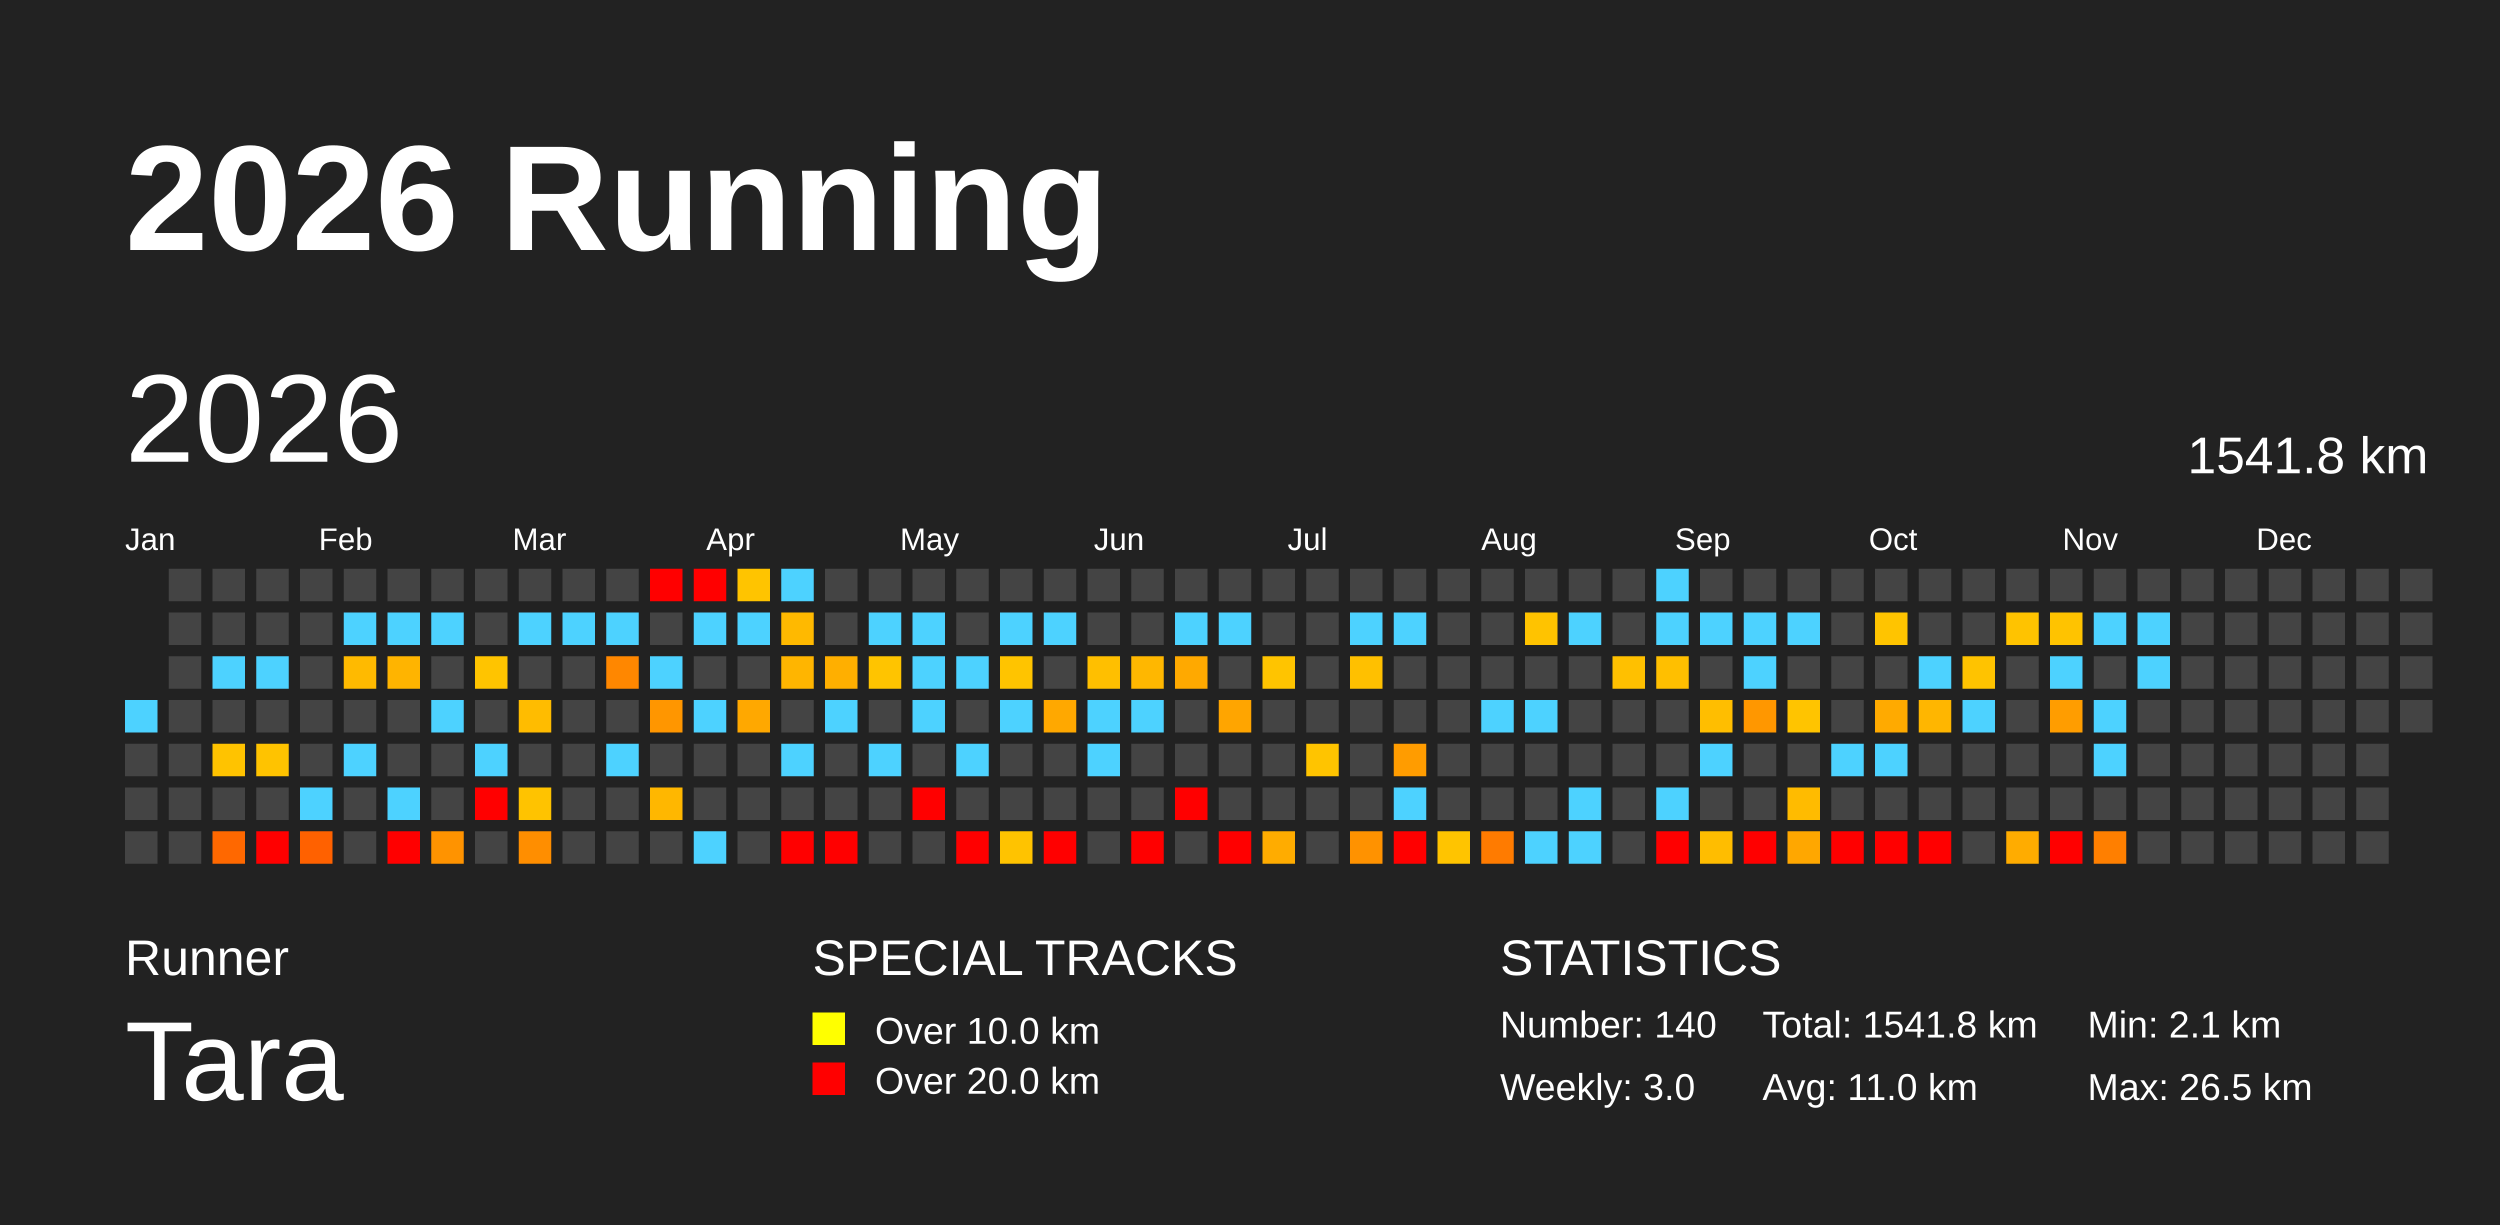
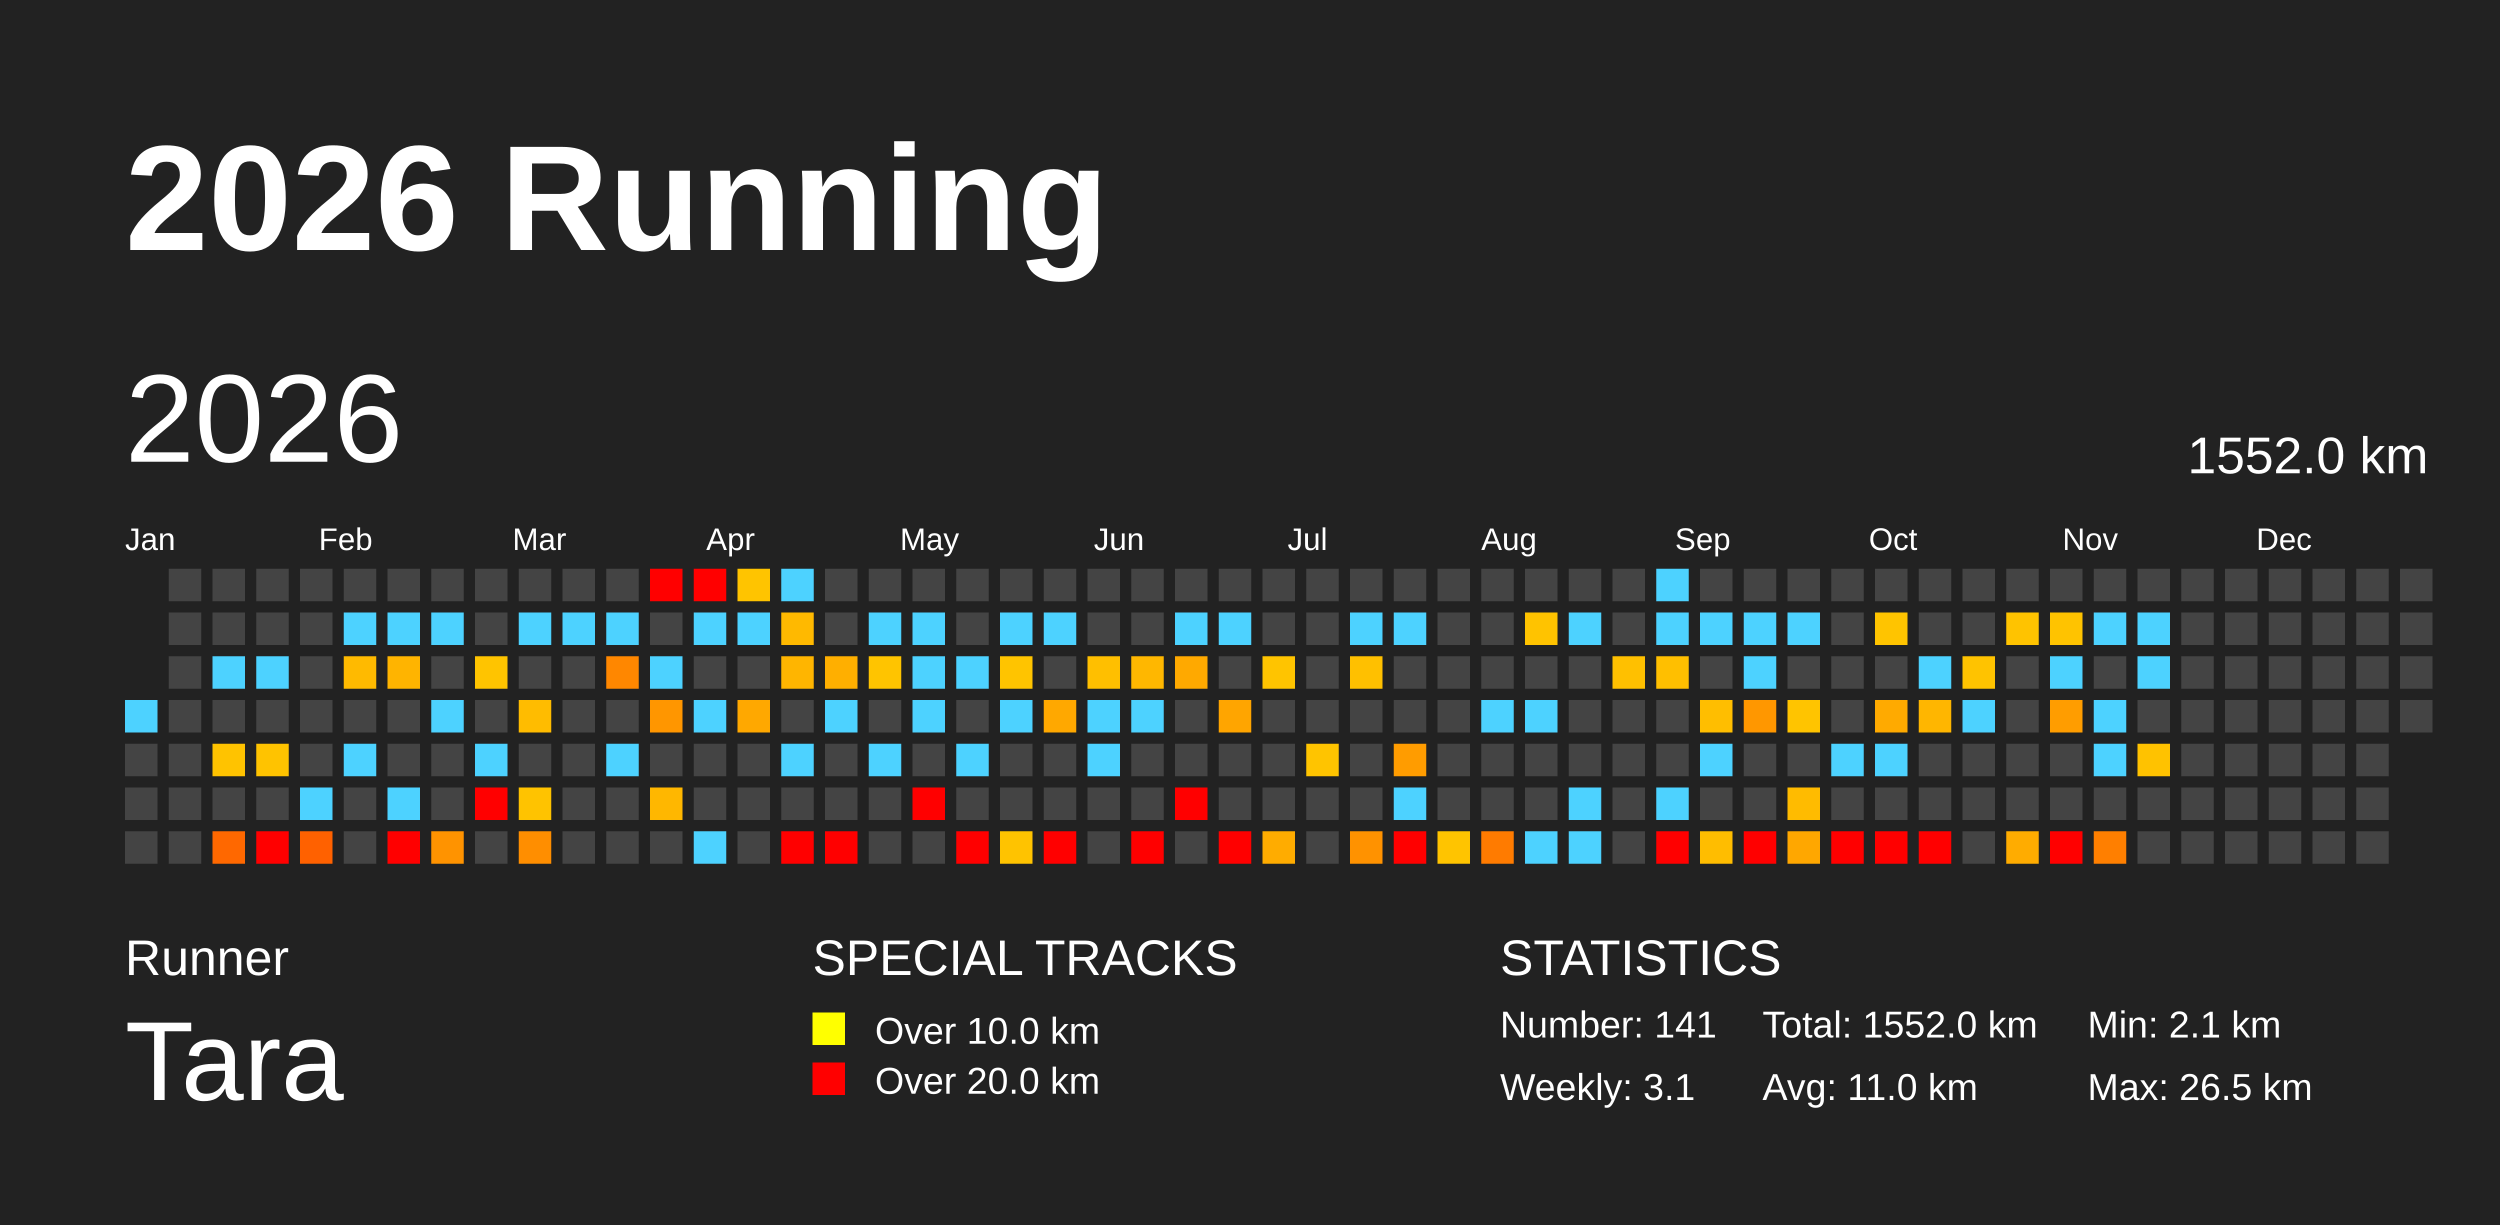
<svg xmlns="http://www.w3.org/2000/svg" baseProfile="full" height="98mm" version="1.1" viewBox="0,0,200,98" width="200mm">
  <defs>
    <pattern height="2" id="indoor-stripe" patternUnits="userSpaceOnUse" width="2">
      <line stroke="white" stroke-opacity="0.45" stroke-width="0.5" x1="0" x2="2" y1="2" y2="0" />
    </pattern>
  </defs>
  <rect fill="#222222" height="98" width="200" x="0" y="0" />
  <text fill="#FFFFFF" style="font-size:12px; font-family:Arial; font-weight:bold;" x="10" y="20">2026 Running</text>
  <text fill="#FFFFFF" style="font-size:4px; font-family:Arial" x="10" y="78">Runner</text>
  <text fill="#FFFFFF" style="font-size:9px; font-family:Arial" x="10" y="88">Tara</text>
  <text fill="#FFFFFF" style="font-size:4px; font-family:Arial" x="65" y="78">SPECIAL TRACKS</text>
  <rect fill="yellow" height="2.6" width="2.6" x="65" y="81" />
  <text fill="#FFFFFF" style="font-size:3px; font-family:Arial" x="70" y="83.5">Over 10.0 km</text>
  <rect fill="red" height="2.6" width="2.6" x="65" y="85" />
  <text fill="#FFFFFF" style="font-size:3px; font-family:Arial" x="70" y="87.5">Over 20.0 km</text>
  <text fill="#FFFFFF" style="font-size:4px; font-family:Arial" x="120" y="78">STATISTICS</text>
-   <text fill="#FFFFFF" style="font-size:3px; font-family:Arial" x="120" y="83">Number: 140</text>
-   <text fill="#FFFFFF" style="font-size:3px; font-family:Arial" x="120" y="88">Weekly: 3.0</text>
-   <text fill="#FFFFFF" style="font-size:3px; font-family:Arial" x="141" y="83">Total: 1541.8 km</text>
+   <text fill="#FFFFFF" style="font-size:3px; font-family:Arial" x="120" y="83">Number: 141</text>
+   <text fill="#FFFFFF" style="font-size:3px; font-family:Arial" x="120" y="88">Weekly: 3.1</text>
+   <text fill="#FFFFFF" style="font-size:3px; font-family:Arial" x="141" y="83">Total: 1552.0 km</text>
  <text fill="#FFFFFF" style="font-size:3px; font-family:Arial" x="141" y="88">Avg: 11.0 km</text>
  <text fill="#FFFFFF" style="font-size:3px; font-family:Arial" x="167" y="83">Min: 2.1 km</text>
  <text fill="#FFFFFF" style="font-size:3px; font-family:Arial" x="167" y="88">Max: 26.5 km</text>
  <text dominant-baseline="hanging" fill="#FFFFFF" style="font-size:10.0px; font-family:Arial;" x="10" y="30">2026</text>
-   <text dominant-baseline="hanging" fill="#FFFFFF" style="font-size:4.125px; font-family:Arial;" x="175" y="35">1541.8 km</text>
+   <text dominant-baseline="hanging" fill="#FFFFFF" style="font-size:4.125px; font-family:Arial;" x="175" y="35">1552.0 km</text>
  <text fill="#FFFFFF" style="font-size:2.5px; font-family:Arial" x="10.0" y="44">Jan</text>
  <text fill="#FFFFFF" style="font-size:2.5px; font-family:Arial" x="25.5" y="44">Feb</text>
  <text fill="#FFFFFF" style="font-size:2.5px; font-family:Arial" x="41.0" y="44">Mar</text>
  <text fill="#FFFFFF" style="font-size:2.5px; font-family:Arial" x="56.5" y="44">Apr</text>
  <text fill="#FFFFFF" style="font-size:2.5px; font-family:Arial" x="72.0" y="44">May</text>
  <text fill="#FFFFFF" style="font-size:2.5px; font-family:Arial" x="87.5" y="44">Jun</text>
  <text fill="#FFFFFF" style="font-size:2.5px; font-family:Arial" x="103.0" y="44">Jul</text>
  <text fill="#FFFFFF" style="font-size:2.5px; font-family:Arial" x="118.5" y="44">Aug</text>
  <text fill="#FFFFFF" style="font-size:2.5px; font-family:Arial" x="134.0" y="44">Sep</text>
  <text fill="#FFFFFF" style="font-size:2.5px; font-family:Arial" x="149.5" y="44">Oct</text>
  <text fill="#FFFFFF" style="font-size:2.5px; font-family:Arial" x="165.0" y="44">Nov</text>
  <text fill="#FFFFFF" style="font-size:2.5px; font-family:Arial" x="180.5" y="44">Dec</text>
  <rect fill="#4dd2ff" height="2.6" width="2.6" x="10.0" y="56.0" />
  <rect fill="#444444" height="2.6" width="2.6" x="10.0" y="59.5" />
  <rect fill="#444444" height="2.6" width="2.6" x="10.0" y="63.0" />
  <rect fill="#444444" height="2.6" width="2.6" x="10.0" y="66.5" />
  <rect fill="#444444" height="2.6" width="2.6" x="13.5" y="45.5" />
  <rect fill="#444444" height="2.6" width="2.6" x="13.5" y="49.0" />
  <rect fill="#444444" height="2.6" width="2.6" x="13.5" y="52.5" />
  <rect fill="#444444" height="2.6" width="2.6" x="13.5" y="56.0" />
  <rect fill="#444444" height="2.6" width="2.6" x="13.5" y="59.5" />
  <rect fill="#444444" height="2.6" width="2.6" x="13.5" y="63.0" />
  <rect fill="#444444" height="2.6" width="2.6" x="13.5" y="66.5" />
  <rect fill="#444444" height="2.6" width="2.6" x="17.0" y="45.5" />
  <rect fill="#444444" height="2.6" width="2.6" x="17.0" y="49.0" />
  <rect fill="#4dd2ff" height="2.6" width="2.6" x="17.0" y="52.5" />
  <rect fill="#444444" height="2.6" width="2.6" x="17.0" y="56.0" />
  <rect fill="#ffc300" height="2.6" width="2.6" x="17.0" y="59.5" />
  <rect fill="#444444" height="2.6" width="2.6" x="17.0" y="63.0" />
  <rect fill="#ff6800" height="2.6" width="2.6" x="17.0" y="66.5" />
  <rect fill="#444444" height="2.6" width="2.6" x="20.5" y="45.5" />
  <rect fill="#444444" height="2.6" width="2.6" x="20.5" y="49.0" />
  <rect fill="#4dd2ff" height="2.6" width="2.6" x="20.5" y="52.5" />
  <rect fill="#444444" height="2.6" width="2.6" x="20.5" y="56.0" />
  <rect fill="#ffc300" height="2.6" width="2.6" x="20.5" y="59.5" />
  <rect fill="#444444" height="2.6" width="2.6" x="20.5" y="63.0" />
  <rect fill="red" height="2.6" width="2.6" x="20.5" y="66.5" />
  <rect fill="#444444" height="2.6" width="2.6" x="24.0" y="45.5" />
  <rect fill="#444444" height="2.6" width="2.6" x="24.0" y="49.0" />
  <rect fill="#444444" height="2.6" width="2.6" x="24.0" y="52.5" />
  <rect fill="#444444" height="2.6" width="2.6" x="24.0" y="56.0" />
  <rect fill="#444444" height="2.6" width="2.6" x="24.0" y="59.5" />
  <rect fill="#4dd2ff" height="2.6" width="2.6" x="24.0" y="63.0" />
  <rect fill="#ff6100" height="2.6" width="2.6" x="24.0" y="66.5" />
  <rect fill="#444444" height="2.6" width="2.6" x="27.5" y="45.5" />
  <rect fill="#4dd2ff" height="2.6" width="2.6" x="27.5" y="49.0" />
  <rect fill="#ffba00" height="2.6" width="2.6" x="27.5" y="52.5" />
  <rect fill="#444444" height="2.6" width="2.6" x="27.5" y="56.0" />
  <rect fill="#4dd2ff" height="2.6" width="2.6" x="27.5" y="59.5" />
  <rect fill="#444444" height="2.6" width="2.6" x="27.5" y="63.0" />
  <rect fill="#444444" height="2.6" width="2.6" x="27.5" y="66.5" />
  <rect fill="#444444" height="2.6" width="2.6" x="31.0" y="45.5" />
  <rect fill="#4dd2ff" height="2.6" width="2.6" x="31.0" y="49.0" />
  <rect fill="#ffb400" height="2.6" width="2.6" x="31.0" y="52.5" />
  <rect fill="#444444" height="2.6" width="2.6" x="31.0" y="56.0" />
  <rect fill="#444444" height="2.6" width="2.6" x="31.0" y="59.5" />
  <rect fill="#4dd2ff" height="2.6" width="2.6" x="31.0" y="63.0" />
  <rect fill="red" height="2.6" width="2.6" x="31.0" y="66.5" />
  <rect fill="#444444" height="2.6" width="2.6" x="34.5" y="45.5" />
  <rect fill="#4dd2ff" height="2.6" width="2.6" x="34.5" y="49.0" />
  <rect fill="#444444" height="2.6" width="2.6" x="34.5" y="52.5" />
  <rect fill="#4dd2ff" height="2.6" width="2.6" x="34.5" y="56.0" />
  <rect fill="#444444" height="2.6" width="2.6" x="34.5" y="59.5" />
  <rect fill="#444444" height="2.6" width="2.6" x="34.5" y="63.0" />
  <rect fill="#ff9300" height="2.6" width="2.6" x="34.5" y="66.5" />
  <rect fill="#444444" height="2.6" width="2.6" x="38.0" y="45.5" />
  <rect fill="#444444" height="2.6" width="2.6" x="38.0" y="49.0" />
  <rect fill="#ffc400" height="2.6" width="2.6" x="38.0" y="52.5" />
  <rect fill="#444444" height="2.6" width="2.6" x="38.0" y="56.0" />
  <rect fill="#4dd2ff" height="2.6" width="2.6" x="38.0" y="59.5" />
  <rect fill="red" height="2.6" width="2.6" x="38.0" y="63.0" />
  <rect fill="#444444" height="2.6" width="2.6" x="38.0" y="66.5" />
  <rect fill="#444444" height="2.6" width="2.6" x="41.5" y="45.5" />
  <rect fill="#4dd2ff" height="2.6" width="2.6" x="41.5" y="49.0" />
  <rect fill="#444444" height="2.6" width="2.6" x="41.5" y="52.5" />
  <rect fill="#ffbc00" height="2.6" width="2.6" x="41.5" y="56.0" />
  <rect fill="#444444" height="2.6" width="2.6" x="41.5" y="59.5" />
  <rect fill="#ffc300" height="2.6" width="2.6" x="41.5" y="63.0" />
  <rect fill="#ff8e00" height="2.6" width="2.6" x="41.5" y="66.5" />
  <rect fill="#444444" height="2.6" width="2.6" x="45.0" y="45.5" />
  <rect fill="#4dd2ff" height="2.6" width="2.6" x="45.0" y="49.0" />
  <rect fill="#444444" height="2.6" width="2.6" x="45.0" y="52.5" />
  <rect fill="#444444" height="2.6" width="2.6" x="45.0" y="56.0" />
  <rect fill="#444444" height="2.6" width="2.6" x="45.0" y="59.5" />
  <rect fill="#444444" height="2.6" width="2.6" x="45.0" y="63.0" />
  <rect fill="#444444" height="2.6" width="2.6" x="45.0" y="66.5" />
  <rect fill="#444444" height="2.6" width="2.6" x="48.5" y="45.5" />
  <rect fill="#4dd2ff" height="2.6" width="2.6" x="48.5" y="49.0" />
  <rect fill="#ff8700" height="2.6" width="2.6" x="48.5" y="52.5" />
  <rect fill="#444444" height="2.6" width="2.6" x="48.5" y="56.0" />
  <rect fill="#4dd2ff" height="2.6" width="2.6" x="48.5" y="59.5" />
  <rect fill="#444444" height="2.6" width="2.6" x="48.5" y="63.0" />
  <rect fill="#444444" height="2.6" width="2.6" x="48.5" y="66.5" />
  <rect fill="red" height="2.6" width="2.6" x="52.0" y="45.5" />
  <rect fill="#444444" height="2.6" width="2.6" x="52.0" y="49.0" />
  <rect fill="#4dd2ff" height="2.6" width="2.6" x="52.0" y="52.5" />
  <rect fill="#ff9600" height="2.6" width="2.6" x="52.0" y="56.0" />
  <rect fill="#444444" height="2.6" width="2.6" x="52.0" y="59.5" />
  <rect fill="#ffb700" height="2.6" width="2.6" x="52.0" y="63.0" />
  <rect fill="#444444" height="2.6" width="2.6" x="52.0" y="66.5" />
  <rect fill="red" height="2.6" width="2.6" x="55.5" y="45.5" />
  <rect fill="#4dd2ff" height="2.6" width="2.6" x="55.5" y="49.0" />
  <rect fill="#444444" height="2.6" width="2.6" x="55.5" y="52.5" />
  <rect fill="#4dd2ff" height="2.6" width="2.6" x="55.5" y="56.0" />
  <rect fill="#444444" height="2.6" width="2.6" x="55.5" y="59.5" />
  <rect fill="#444444" height="2.6" width="2.6" x="55.5" y="63.0" />
  <rect fill="#4dd2ff" height="2.6" width="2.6" x="55.5" y="66.5" />
  <rect fill="#ffc400" height="2.6" width="2.6" x="59.0" y="45.5" />
  <rect fill="#4dd2ff" height="2.6" width="2.6" x="59.0" y="49.0" />
  <rect fill="#444444" height="2.6" width="2.6" x="59.0" y="52.5" />
  <rect fill="#ffa800" height="2.6" width="2.6" x="59.0" y="56.0" />
  <rect fill="#444444" height="2.6" width="2.6" x="59.0" y="59.5" />
  <rect fill="#444444" height="2.6" width="2.6" x="59.0" y="63.0" />
  <rect fill="#444444" height="2.6" width="2.6" x="59.0" y="66.5" />
  <rect fill="#4dd2ff" height="2.6" width="2.6" x="62.5" y="45.5" />
  <rect fill="#ffb900" height="2.6" width="2.6" x="62.5" y="49.0" />
  <rect fill="#ffb500" height="2.6" width="2.6" x="62.5" y="52.5" />
  <rect fill="#444444" height="2.6" width="2.6" x="62.5" y="56.0" />
  <rect fill="#4dd2ff" height="2.6" width="2.6" x="62.5" y="59.5" />
  <rect fill="#444444" height="2.6" width="2.6" x="62.5" y="63.0" />
  <rect fill="red" height="2.6" width="2.6" x="62.5" y="66.5" />
  <rect fill="#444444" height="2.6" width="2.6" x="66.0" y="45.5" />
  <rect fill="#444444" height="2.6" width="2.6" x="66.0" y="49.0" />
  <rect fill="#ffaf00" height="2.6" width="2.6" x="66.0" y="52.5" />
  <rect fill="#4dd2ff" height="2.6" width="2.6" x="66.0" y="56.0" />
  <rect fill="#444444" height="2.6" width="2.6" x="66.0" y="59.5" />
  <rect fill="#444444" height="2.6" width="2.6" x="66.0" y="63.0" />
  <rect fill="red" height="2.6" width="2.6" x="66.0" y="66.5" />
  <rect fill="#444444" height="2.6" width="2.6" x="69.5" y="45.5" />
  <rect fill="#4dd2ff" height="2.6" width="2.6" x="69.5" y="49.0" />
  <rect fill="#ffc400" height="2.6" width="2.6" x="69.5" y="52.5" />
  <rect fill="#444444" height="2.6" width="2.6" x="69.5" y="56.0" />
  <rect fill="#4dd2ff" height="2.6" width="2.6" x="69.5" y="59.5" />
  <rect fill="#444444" height="2.6" width="2.6" x="69.5" y="63.0" />
  <rect fill="#444444" height="2.6" width="2.6" x="69.5" y="66.5" />
  <rect fill="#444444" height="2.6" width="2.6" x="73.0" y="45.5" />
  <rect fill="#4dd2ff" height="2.6" width="2.6" x="73.0" y="49.0" />
  <rect fill="#4dd2ff" height="2.6" width="2.6" x="73.0" y="52.5" />
  <rect fill="#4dd2ff" height="2.6" width="2.6" x="73.0" y="56.0" />
  <rect fill="#444444" height="2.6" width="2.6" x="73.0" y="59.5" />
  <rect fill="red" height="2.6" width="2.6" x="73.0" y="63.0" />
  <rect fill="#444444" height="2.6" width="2.6" x="73.0" y="66.5" />
  <rect fill="#444444" height="2.6" width="2.6" x="76.5" y="45.5" />
  <rect fill="#444444" height="2.6" width="2.6" x="76.5" y="49.0" />
  <rect fill="#4dd2ff" height="2.6" width="2.6" x="76.5" y="52.5" />
  <rect fill="#444444" height="2.6" width="2.6" x="76.5" y="56.0" />
  <rect fill="#4dd2ff" height="2.6" width="2.6" x="76.5" y="59.5" />
  <rect fill="#444444" height="2.6" width="2.6" x="76.5" y="63.0" />
  <rect fill="red" height="2.6" width="2.6" x="76.5" y="66.5" />
  <rect fill="#444444" height="2.6" width="2.6" x="80.0" y="45.5" />
  <rect fill="#4dd2ff" height="2.6" width="2.6" x="80.0" y="49.0" />
  <rect fill="#ffc400" height="2.6" width="2.6" x="80.0" y="52.5" />
  <rect fill="#4dd2ff" height="2.6" width="2.6" x="80.0" y="56.0" />
  <rect fill="#444444" height="2.6" width="2.6" x="80.0" y="59.5" />
  <rect fill="#444444" height="2.6" width="2.6" x="80.0" y="63.0" />
  <rect fill="#ffc300" height="2.6" width="2.6" x="80.0" y="66.5" />
  <rect fill="#444444" height="2.6" width="2.6" x="83.5" y="45.5" />
  <rect fill="#4dd2ff" height="2.6" width="2.6" x="83.5" y="49.0" />
  <rect fill="#444444" height="2.6" width="2.6" x="83.5" y="52.5" />
  <rect fill="#ffa800" height="2.6" width="2.6" x="83.5" y="56.0" />
  <rect fill="#444444" height="2.6" width="2.6" x="83.5" y="59.5" />
  <rect fill="#444444" height="2.6" width="2.6" x="83.5" y="63.0" />
  <rect fill="red" height="2.6" width="2.6" x="83.5" y="66.5" />
  <rect fill="#444444" height="2.6" width="2.6" x="87.0" y="45.5" />
  <rect fill="#444444" height="2.6" width="2.6" x="87.0" y="49.0" />
  <rect fill="#ffbf00" height="2.6" width="2.6" x="87.0" y="52.5" />
  <rect fill="#4dd2ff" height="2.6" width="2.6" x="87.0" y="56.0" />
  <rect fill="#4dd2ff" height="2.6" width="2.6" x="87.0" y="59.5" />
  <rect fill="#444444" height="2.6" width="2.6" x="87.0" y="63.0" />
  <rect fill="#444444" height="2.6" width="2.6" x="87.0" y="66.5" />
  <rect fill="#444444" height="2.6" width="2.6" x="90.5" y="45.5" />
  <rect fill="#444444" height="2.6" width="2.6" x="90.5" y="49.0" />
  <rect fill="#ffb700" height="2.6" width="2.6" x="90.5" y="52.5" />
  <rect fill="#4dd2ff" height="2.6" width="2.6" x="90.5" y="56.0" />
  <rect fill="#444444" height="2.6" width="2.6" x="90.5" y="59.5" />
  <rect fill="#444444" height="2.6" width="2.6" x="90.5" y="63.0" />
  <rect fill="red" height="2.6" width="2.6" x="90.5" y="66.5" />
  <rect fill="#444444" height="2.6" width="2.6" x="94.0" y="45.5" />
  <rect fill="#4dd2ff" height="2.6" width="2.6" x="94.0" y="49.0" />
  <rect fill="#ffa900" height="2.6" width="2.6" x="94.0" y="52.5" />
  <rect fill="#444444" height="2.6" width="2.6" x="94.0" y="56.0" />
  <rect fill="#444444" height="2.6" width="2.6" x="94.0" y="59.5" />
  <rect fill="red" height="2.6" width="2.6" x="94.0" y="63.0" />
  <rect fill="#444444" height="2.6" width="2.6" x="94.0" y="66.5" />
  <rect fill="#444444" height="2.6" width="2.6" x="97.5" y="45.5" />
  <rect fill="#4dd2ff" height="2.6" width="2.6" x="97.5" y="49.0" />
  <rect fill="#444444" height="2.6" width="2.6" x="97.5" y="52.5" />
  <rect fill="#ffa500" height="2.6" width="2.6" x="97.5" y="56.0" />
  <rect fill="#444444" height="2.6" width="2.6" x="97.5" y="59.5" />
  <rect fill="#444444" height="2.6" width="2.6" x="97.5" y="63.0" />
  <rect fill="red" height="2.6" width="2.6" x="97.5" y="66.5" />
  <rect fill="#444444" height="2.6" width="2.6" x="101.0" y="45.5" />
  <rect fill="#444444" height="2.6" width="2.6" x="101.0" y="49.0" />
  <rect fill="#ffc400" height="2.6" width="2.6" x="101.0" y="52.5" />
  <rect fill="#444444" height="2.6" width="2.6" x="101.0" y="56.0" />
  <rect fill="#444444" height="2.6" width="2.6" x="101.0" y="59.5" />
  <rect fill="#444444" height="2.6" width="2.6" x="101.0" y="63.0" />
  <rect fill="#ffac00" height="2.6" width="2.6" x="101.0" y="66.5" />
  <rect fill="#444444" height="2.6" width="2.6" x="104.5" y="45.5" />
  <rect fill="#444444" height="2.6" width="2.6" x="104.5" y="49.0" />
  <rect fill="#444444" height="2.6" width="2.6" x="104.5" y="52.5" />
  <rect fill="#444444" height="2.6" width="2.6" x="104.5" y="56.0" />
  <rect fill="#ffc400" height="2.6" width="2.6" x="104.5" y="59.5" />
  <rect fill="#444444" height="2.6" width="2.6" x="104.5" y="63.0" />
  <rect fill="#444444" height="2.6" width="2.6" x="104.5" y="66.5" />
  <rect fill="#444444" height="2.6" width="2.6" x="108.0" y="45.5" />
  <rect fill="#4dd2ff" height="2.6" width="2.6" x="108.0" y="49.0" />
  <rect fill="#ffc000" height="2.6" width="2.6" x="108.0" y="52.5" />
  <rect fill="#444444" height="2.6" width="2.6" x="108.0" y="56.0" />
  <rect fill="#444444" height="2.6" width="2.6" x="108.0" y="59.5" />
  <rect fill="#444444" height="2.6" width="2.6" x="108.0" y="63.0" />
  <rect fill="#ff9200" height="2.6" width="2.6" x="108.0" y="66.5" />
  <rect fill="#444444" height="2.6" width="2.6" x="111.5" y="45.5" />
  <rect fill="#4dd2ff" height="2.6" width="2.6" x="111.5" y="49.0" />
  <rect fill="#444444" height="2.6" width="2.6" x="111.5" y="52.5" />
  <rect fill="#444444" height="2.6" width="2.6" x="111.5" y="56.0" />
  <rect fill="#ff9c00" height="2.6" width="2.6" x="111.5" y="59.5" />
  <rect fill="#4dd2ff" height="2.6" width="2.6" x="111.5" y="63.0" />
  <rect fill="red" height="2.6" width="2.6" x="111.5" y="66.5" />
  <rect fill="#444444" height="2.6" width="2.6" x="115.0" y="45.5" />
  <rect fill="#444444" height="2.6" width="2.6" x="115.0" y="49.0" />
  <rect fill="#444444" height="2.6" width="2.6" x="115.0" y="52.5" />
  <rect fill="#444444" height="2.6" width="2.6" x="115.0" y="56.0" />
  <rect fill="#444444" height="2.6" width="2.6" x="115.0" y="59.5" />
  <rect fill="#444444" height="2.6" width="2.6" x="115.0" y="63.0" />
  <rect fill="#ffc400" height="2.6" width="2.6" x="115.0" y="66.5" />
  <rect fill="#444444" height="2.6" width="2.6" x="118.5" y="45.5" />
  <rect fill="#444444" height="2.6" width="2.6" x="118.5" y="49.0" />
  <rect fill="#444444" height="2.6" width="2.6" x="118.5" y="52.5" />
  <rect fill="#4dd2ff" height="2.6" width="2.6" x="118.5" y="56.0" />
  <rect fill="#444444" height="2.6" width="2.6" x="118.5" y="59.5" />
  <rect fill="#444444" height="2.6" width="2.6" x="118.5" y="63.0" />
  <rect fill="#ff7b00" height="2.6" width="2.6" x="118.5" y="66.5" />
  <rect fill="#444444" height="2.6" width="2.6" x="122.0" y="45.5" />
  <rect fill="#ffc300" height="2.6" width="2.6" x="122.0" y="49.0" />
  <rect fill="#444444" height="2.6" width="2.6" x="122.0" y="52.5" />
  <rect fill="#4dd2ff" height="2.6" width="2.6" x="122.0" y="56.0" />
  <rect fill="#444444" height="2.6" width="2.6" x="122.0" y="59.5" />
  <rect fill="#444444" height="2.6" width="2.6" x="122.0" y="63.0" />
  <rect fill="#4dd2ff" height="2.6" width="2.6" x="122.0" y="66.5" />
  <rect fill="#444444" height="2.6" width="2.6" x="125.5" y="45.5" />
  <rect fill="#4dd2ff" height="2.6" width="2.6" x="125.5" y="49.0" />
  <rect fill="#444444" height="2.6" width="2.6" x="125.5" y="52.5" />
  <rect fill="#444444" height="2.6" width="2.6" x="125.5" y="56.0" />
  <rect fill="#444444" height="2.6" width="2.6" x="125.5" y="59.5" />
  <rect fill="#4dd2ff" height="2.6" width="2.6" x="125.5" y="63.0" />
  <rect fill="#4dd2ff" height="2.6" width="2.6" x="125.5" y="66.5" />
  <rect fill="#444444" height="2.6" width="2.6" x="129.0" y="45.5" />
  <rect fill="#444444" height="2.6" width="2.6" x="129.0" y="49.0" />
  <rect fill="#ffc000" height="2.6" width="2.6" x="129.0" y="52.5" />
  <rect fill="#444444" height="2.6" width="2.6" x="129.0" y="56.0" />
  <rect fill="#444444" height="2.6" width="2.6" x="129.0" y="59.5" />
  <rect fill="#444444" height="2.6" width="2.6" x="129.0" y="63.0" />
  <rect fill="#444444" height="2.6" width="2.6" x="129.0" y="66.5" />
  <rect fill="#4dd2ff" height="2.6" width="2.6" x="132.5" y="45.5" />
  <rect fill="#4dd2ff" height="2.6" width="2.6" x="132.5" y="49.0" />
  <rect fill="#ffbf00" height="2.6" width="2.6" x="132.5" y="52.5" />
  <rect fill="#444444" height="2.6" width="2.6" x="132.5" y="56.0" />
  <rect fill="#444444" height="2.6" width="2.6" x="132.5" y="59.5" />
  <rect fill="#4dd2ff" height="2.6" width="2.6" x="132.5" y="63.0" />
  <rect fill="red" height="2.6" width="2.6" x="132.5" y="66.5" />
  <rect fill="#444444" height="2.6" width="2.6" x="136.0" y="45.5" />
  <rect fill="#4dd2ff" height="2.6" width="2.6" x="136.0" y="49.0" />
  <rect fill="#444444" height="2.6" width="2.6" x="136.0" y="52.5" />
  <rect fill="#ffbe00" height="2.6" width="2.6" x="136.0" y="56.0" />
  <rect fill="#4dd2ff" height="2.6" width="2.6" x="136.0" y="59.5" />
  <rect fill="#444444" height="2.6" width="2.6" x="136.0" y="63.0" />
  <rect fill="#ffbd00" height="2.6" width="2.6" x="136.0" y="66.5" />
  <rect fill="#444444" height="2.6" width="2.6" x="139.5" y="45.5" />
  <rect fill="#4dd2ff" height="2.6" width="2.6" x="139.5" y="49.0" />
  <rect fill="#4dd2ff" height="2.6" width="2.6" x="139.5" y="52.5" />
  <rect fill="#ff9700" height="2.6" width="2.6" x="139.5" y="56.0" />
  <rect fill="#444444" height="2.6" width="2.6" x="139.5" y="59.5" />
  <rect fill="#444444" height="2.6" width="2.6" x="139.5" y="63.0" />
  <rect fill="red" height="2.6" width="2.6" x="139.5" y="66.5" />
  <rect fill="#444444" height="2.6" width="2.6" x="143.0" y="45.5" />
  <rect fill="#4dd2ff" height="2.6" width="2.6" x="143.0" y="49.0" />
  <rect fill="#444444" height="2.6" width="2.6" x="143.0" y="52.5" />
  <rect fill="#ffc400" height="2.6" width="2.6" x="143.0" y="56.0" />
  <rect fill="#444444" height="2.6" width="2.6" x="143.0" y="59.5" />
  <rect fill="#ffbb00" height="2.6" width="2.6" x="143.0" y="63.0" />
  <rect fill="#ffa700" height="2.6" width="2.6" x="143.0" y="66.5" />
  <rect fill="#444444" height="2.6" width="2.6" x="146.5" y="45.5" />
  <rect fill="#444444" height="2.6" width="2.6" x="146.5" y="49.0" />
  <rect fill="#444444" height="2.6" width="2.6" x="146.5" y="52.5" />
  <rect fill="#444444" height="2.6" width="2.6" x="146.5" y="56.0" />
  <rect fill="#4dd2ff" height="2.6" width="2.6" x="146.5" y="59.5" />
  <rect fill="#444444" height="2.6" width="2.6" x="146.5" y="63.0" />
  <rect fill="red" height="2.6" width="2.6" x="146.5" y="66.5" />
  <rect fill="#444444" height="2.6" width="2.6" x="150.0" y="45.5" />
  <rect fill="#ffc400" height="2.6" width="2.6" x="150.0" y="49.0" />
  <rect fill="#444444" height="2.6" width="2.6" x="150.0" y="52.5" />
  <rect fill="#ffaa00" height="2.6" width="2.6" x="150.0" y="56.0" />
  <rect fill="#4dd2ff" height="2.6" width="2.6" x="150.0" y="59.5" />
  <rect fill="#444444" height="2.6" width="2.6" x="150.0" y="63.0" />
  <rect fill="red" height="2.6" width="2.6" x="150.0" y="66.5" />
  <rect fill="#444444" height="2.6" width="2.6" x="153.5" y="45.5" />
  <rect fill="#444444" height="2.6" width="2.6" x="153.5" y="49.0" />
  <rect fill="#4dd2ff" height="2.6" width="2.6" x="153.5" y="52.5" />
  <rect fill="#ffb600" height="2.6" width="2.6" x="153.5" y="56.0" />
  <rect fill="#444444" height="2.6" width="2.6" x="153.5" y="59.5" />
  <rect fill="#444444" height="2.6" width="2.6" x="153.5" y="63.0" />
  <rect fill="red" height="2.6" width="2.6" x="153.5" y="66.5" />
  <rect fill="#444444" height="2.6" width="2.6" x="157.0" y="45.5" />
  <rect fill="#444444" height="2.6" width="2.6" x="157.0" y="49.0" />
  <rect fill="#ffc300" height="2.6" width="2.6" x="157.0" y="52.5" />
  <rect fill="#4dd2ff" height="2.6" width="2.6" x="157.0" y="56.0" />
  <rect fill="#444444" height="2.6" width="2.6" x="157.0" y="59.5" />
  <rect fill="#444444" height="2.6" width="2.6" x="157.0" y="63.0" />
  <rect fill="#444444" height="2.6" width="2.6" x="157.0" y="66.5" />
  <rect fill="#444444" height="2.6" width="2.6" x="160.5" y="45.5" />
  <rect fill="#ffc300" height="2.6" width="2.6" x="160.5" y="49.0" />
  <rect fill="#444444" height="2.6" width="2.6" x="160.5" y="52.5" />
  <rect fill="#444444" height="2.6" width="2.6" x="160.5" y="56.0" />
  <rect fill="#444444" height="2.6" width="2.6" x="160.5" y="59.5" />
  <rect fill="#444444" height="2.6" width="2.6" x="160.5" y="63.0" />
  <rect fill="#ffac00" height="2.6" width="2.6" x="160.5" y="66.5" />
  <rect fill="#444444" height="2.6" width="2.6" x="164.0" y="45.5" />
  <rect fill="#ffc300" height="2.6" width="2.6" x="164.0" y="49.0" />
  <rect fill="#4dd2ff" height="2.6" width="2.6" x="164.0" y="52.5" />
  <rect fill="#ff9d00" height="2.6" width="2.6" x="164.0" y="56.0" />
  <rect fill="#444444" height="2.6" width="2.6" x="164.0" y="59.5" />
  <rect fill="#444444" height="2.6" width="2.6" x="164.0" y="63.0" />
  <rect fill="red" height="2.6" width="2.6" x="164.0" y="66.5" />
  <rect fill="#444444" height="2.6" width="2.6" x="167.5" y="45.5" />
  <rect fill="#4dd2ff" height="2.6" width="2.6" x="167.5" y="49.0" />
  <rect fill="#444444" height="2.6" width="2.6" x="167.5" y="52.5" />
  <rect fill="#4dd2ff" height="2.6" width="2.6" x="167.5" y="56.0" />
  <rect fill="#4dd2ff" height="2.6" width="2.6" x="167.5" y="59.5" />
  <rect fill="#444444" height="2.6" width="2.6" x="167.5" y="63.0" />
  <rect fill="#ff7f00" height="2.6" width="2.6" x="167.5" y="66.5" />
  <rect fill="#444444" height="2.6" width="2.6" x="171.0" y="45.5" />
  <rect fill="#4dd2ff" height="2.6" width="2.6" x="171.0" y="49.0" />
  <rect fill="#4dd2ff" height="2.6" width="2.6" x="171.0" y="52.5" />
  <rect fill="#444444" height="2.6" width="2.6" x="171.0" y="56.0" />
-   <rect fill="#444444" height="2.6" width="2.6" x="171.0" y="59.5" />
+   <rect fill="#ffc200" height="2.6" width="2.6" x="171.0" y="59.5" />
  <rect fill="#444444" height="2.6" width="2.6" x="171.0" y="63.0" />
  <rect fill="#444444" height="2.6" width="2.6" x="171.0" y="66.5" />
  <rect fill="#444444" height="2.6" width="2.6" x="174.5" y="45.5" />
  <rect fill="#444444" height="2.6" width="2.6" x="174.5" y="49.0" />
  <rect fill="#444444" height="2.6" width="2.6" x="174.5" y="52.5" />
  <rect fill="#444444" height="2.6" width="2.6" x="174.5" y="56.0" />
  <rect fill="#444444" height="2.6" width="2.6" x="174.5" y="59.5" />
  <rect fill="#444444" height="2.6" width="2.6" x="174.5" y="63.0" />
  <rect fill="#444444" height="2.6" width="2.6" x="174.5" y="66.5" />
  <rect fill="#444444" height="2.6" width="2.6" x="178.0" y="45.5" />
  <rect fill="#444444" height="2.6" width="2.6" x="178.0" y="49.0" />
  <rect fill="#444444" height="2.6" width="2.6" x="178.0" y="52.5" />
  <rect fill="#444444" height="2.6" width="2.6" x="178.0" y="56.0" />
  <rect fill="#444444" height="2.6" width="2.6" x="178.0" y="59.5" />
  <rect fill="#444444" height="2.6" width="2.6" x="178.0" y="63.0" />
  <rect fill="#444444" height="2.6" width="2.6" x="178.0" y="66.5" />
  <rect fill="#444444" height="2.6" width="2.6" x="181.5" y="45.5" />
  <rect fill="#444444" height="2.6" width="2.6" x="181.5" y="49.0" />
  <rect fill="#444444" height="2.6" width="2.6" x="181.5" y="52.5" />
  <rect fill="#444444" height="2.6" width="2.6" x="181.5" y="56.0" />
  <rect fill="#444444" height="2.6" width="2.6" x="181.5" y="59.5" />
  <rect fill="#444444" height="2.6" width="2.6" x="181.5" y="63.0" />
  <rect fill="#444444" height="2.6" width="2.6" x="181.5" y="66.5" />
  <rect fill="#444444" height="2.6" width="2.6" x="185.0" y="45.5" />
  <rect fill="#444444" height="2.6" width="2.6" x="185.0" y="49.0" />
  <rect fill="#444444" height="2.6" width="2.6" x="185.0" y="52.5" />
  <rect fill="#444444" height="2.6" width="2.6" x="185.0" y="56.0" />
  <rect fill="#444444" height="2.6" width="2.6" x="185.0" y="59.5" />
  <rect fill="#444444" height="2.6" width="2.6" x="185.0" y="63.0" />
  <rect fill="#444444" height="2.6" width="2.6" x="185.0" y="66.5" />
  <rect fill="#444444" height="2.6" width="2.6" x="188.5" y="45.5" />
  <rect fill="#444444" height="2.6" width="2.6" x="188.5" y="49.0" />
  <rect fill="#444444" height="2.6" width="2.6" x="188.5" y="52.5" />
  <rect fill="#444444" height="2.6" width="2.6" x="188.5" y="56.0" />
  <rect fill="#444444" height="2.6" width="2.6" x="188.5" y="59.5" />
  <rect fill="#444444" height="2.6" width="2.6" x="188.5" y="63.0" />
  <rect fill="#444444" height="2.6" width="2.6" x="188.5" y="66.5" />
  <rect fill="#444444" height="2.6" width="2.6" x="192.0" y="45.5" />
  <rect fill="#444444" height="2.6" width="2.6" x="192.0" y="49.0" />
  <rect fill="#444444" height="2.6" width="2.6" x="192.0" y="52.5" />
  <rect fill="#444444" height="2.6" width="2.6" x="192.0" y="56.0" />
</svg>
